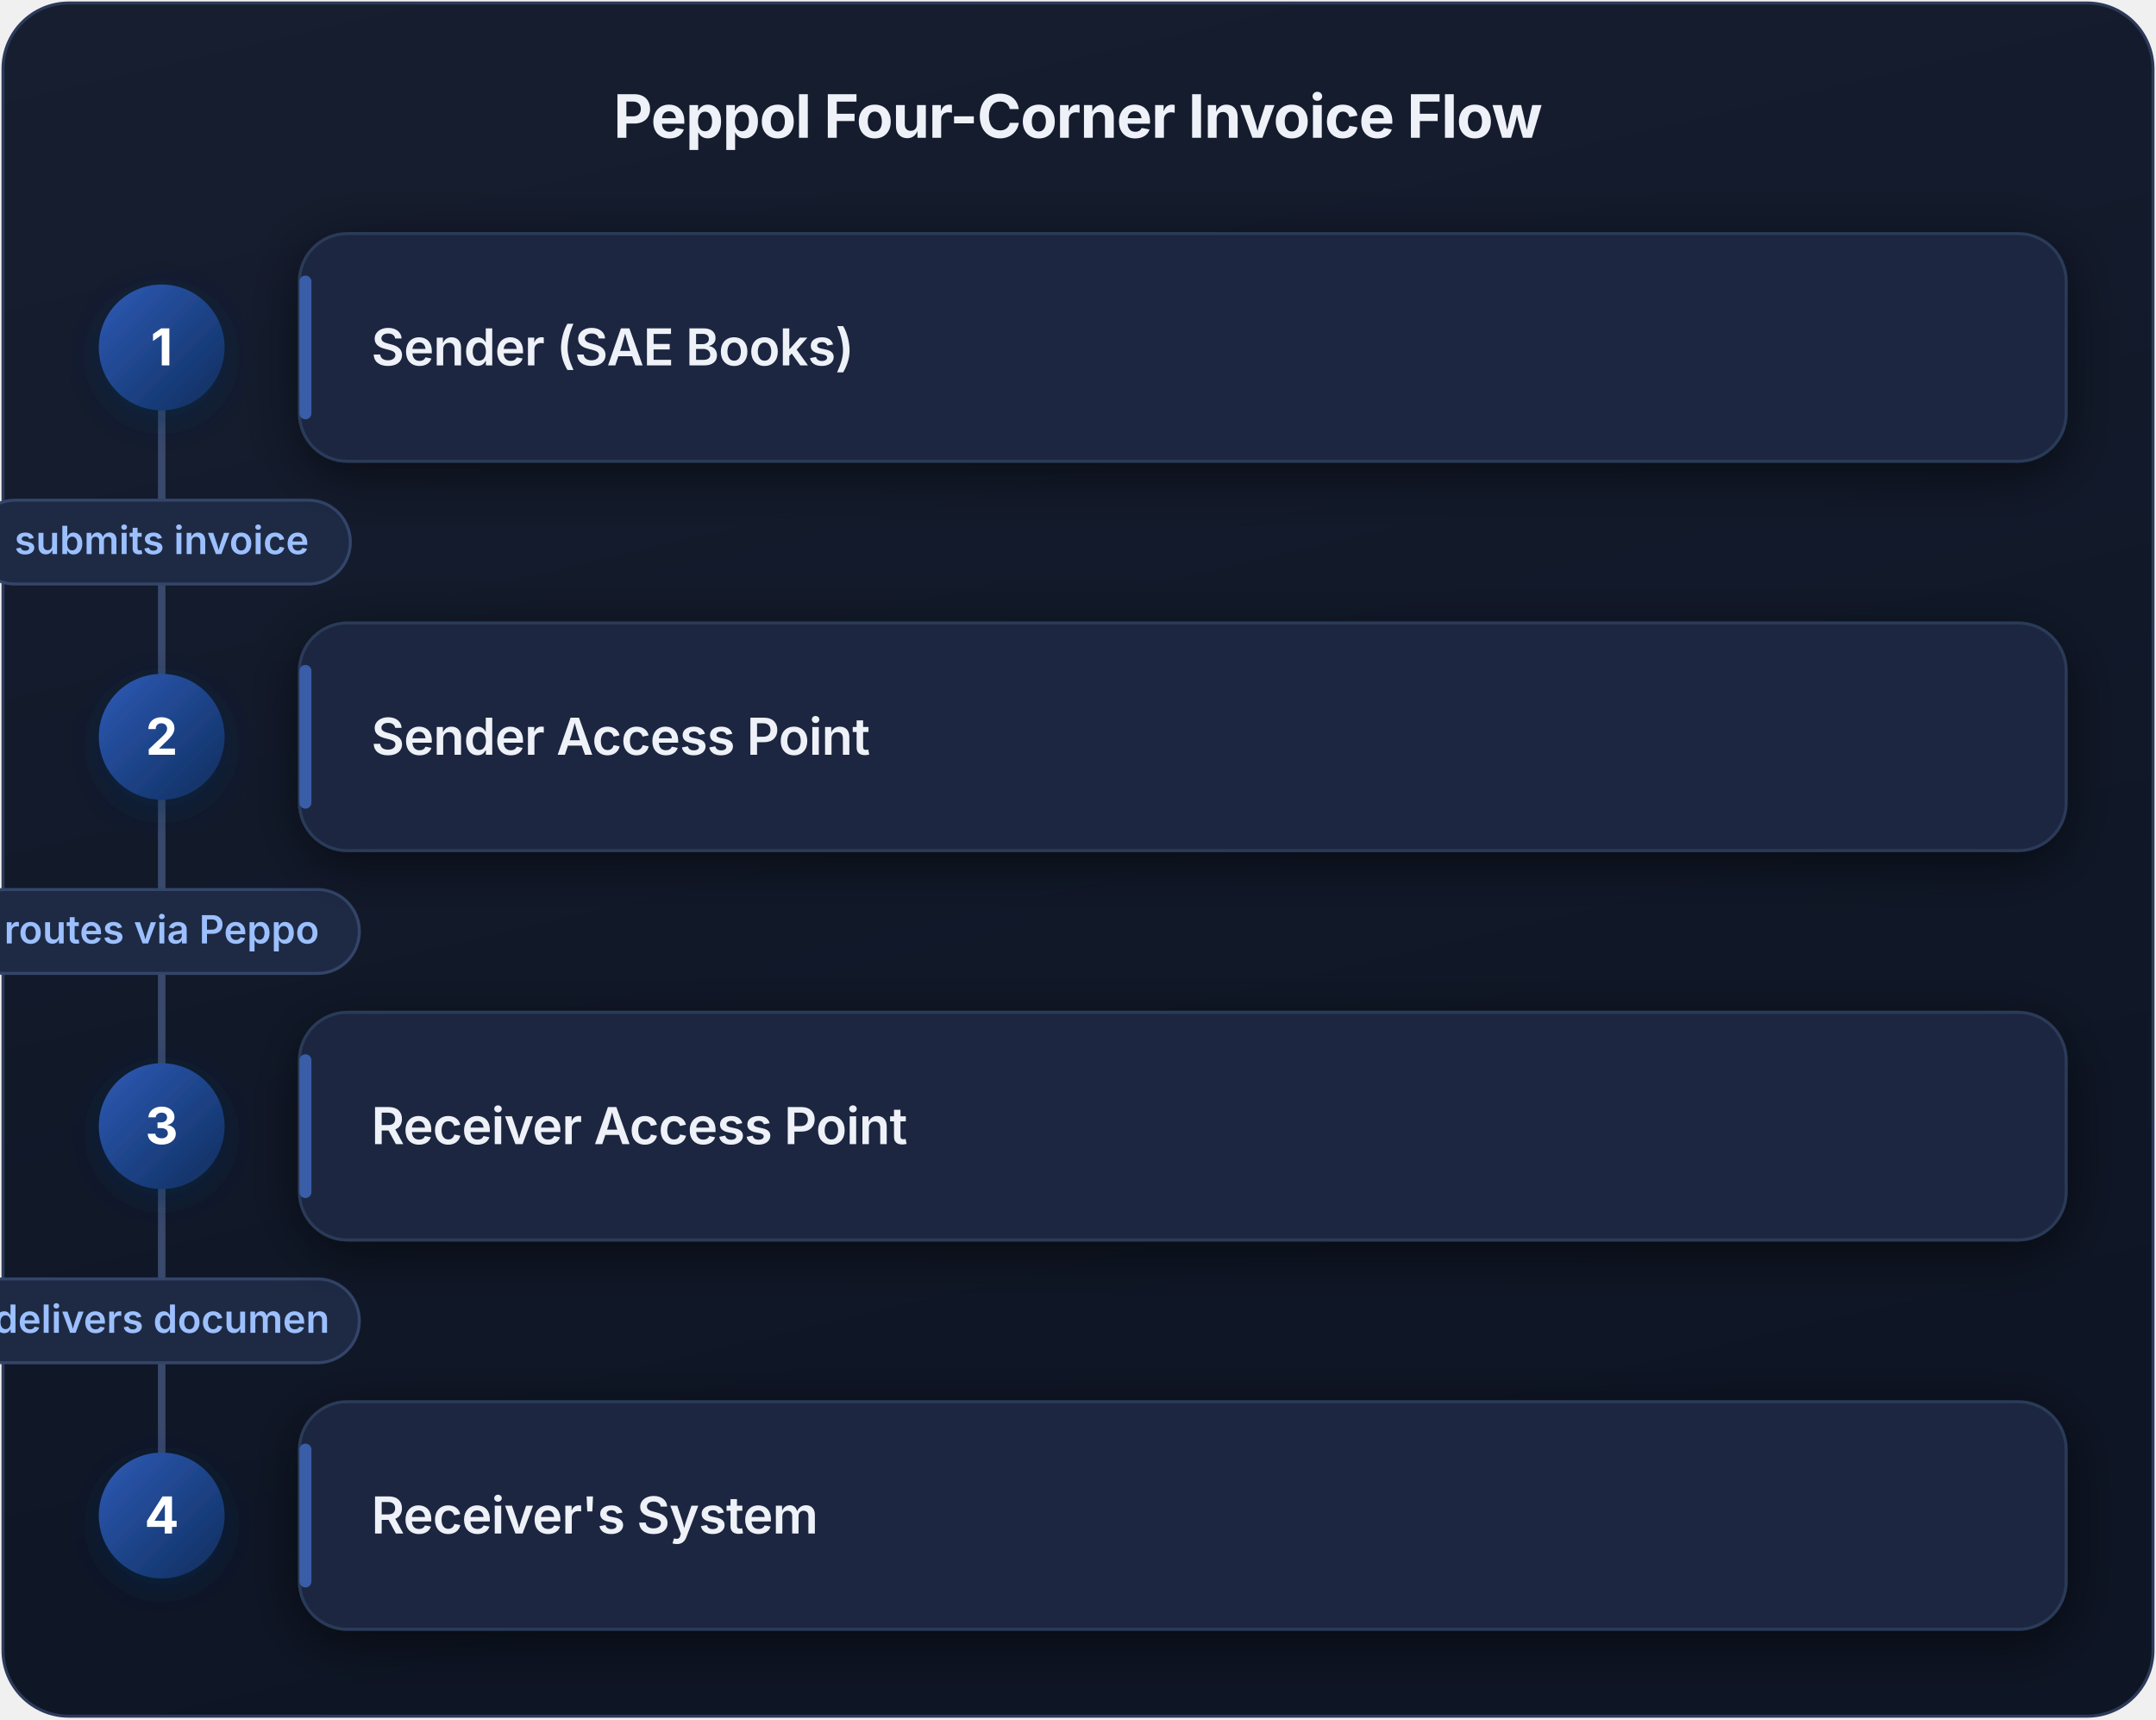
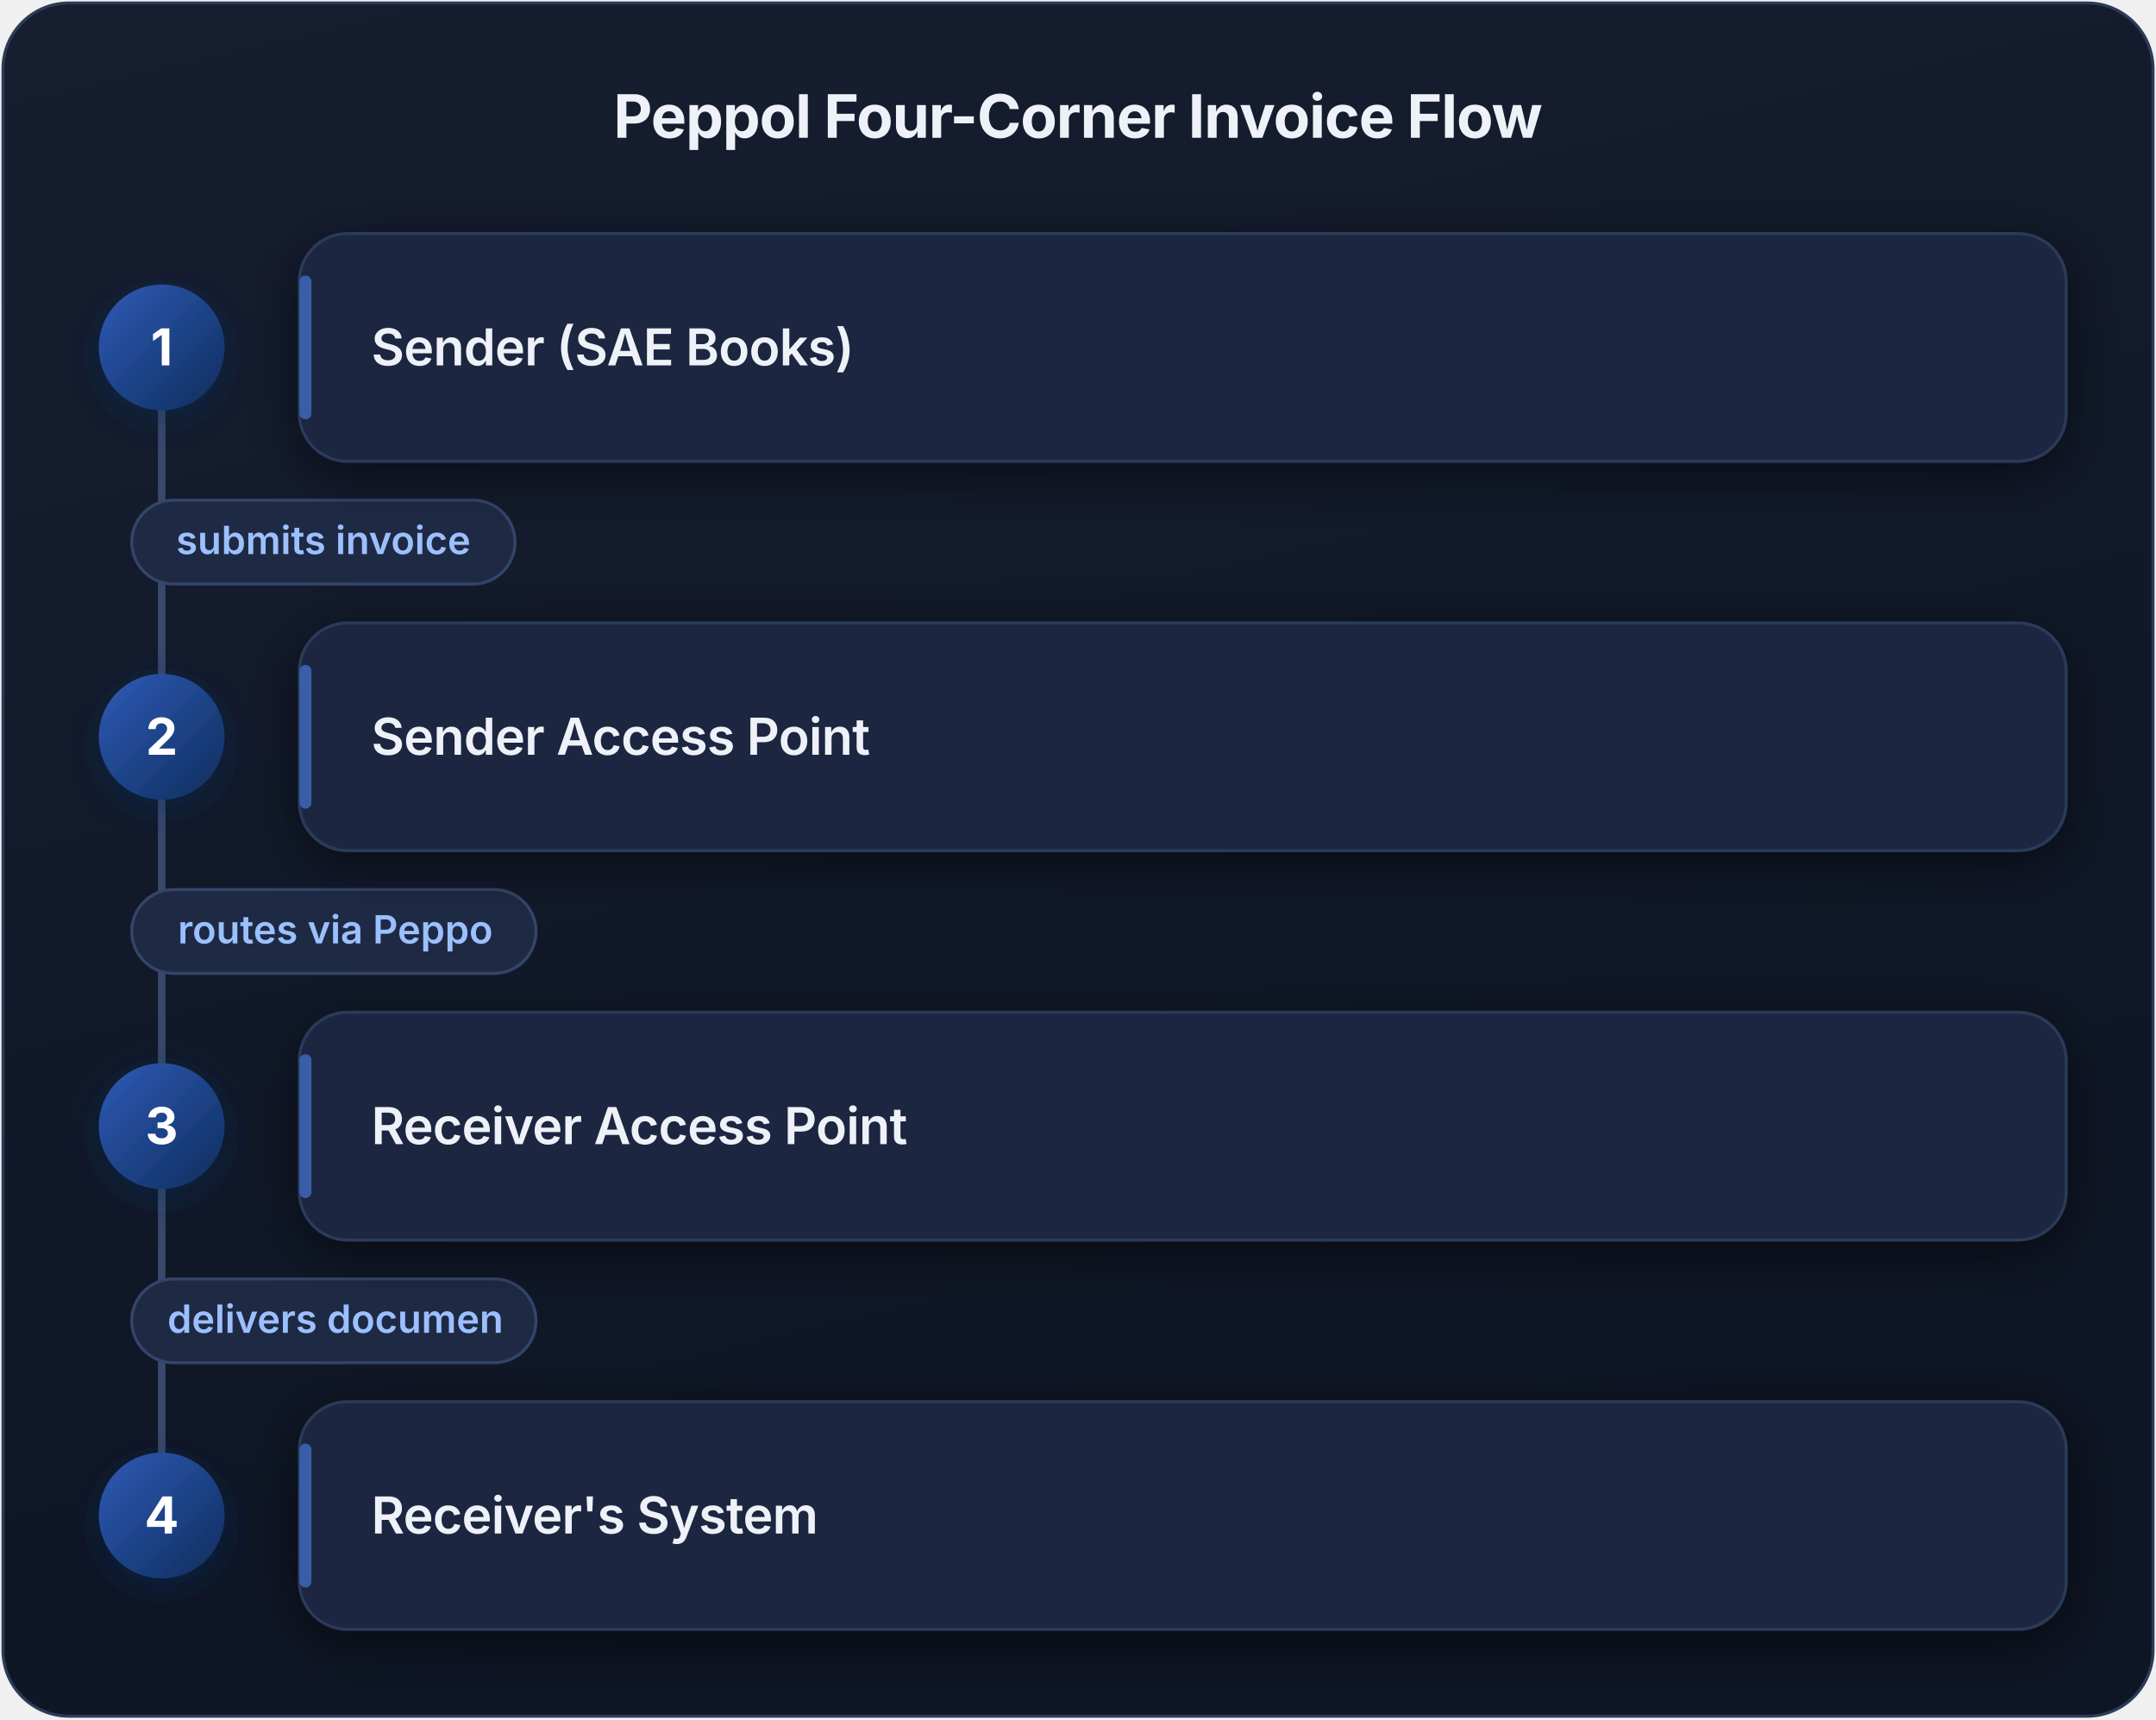
<svg xmlns="http://www.w3.org/2000/svg" viewBox="0 0 720 574" width="720" height="574" role="img" aria-label="Peppol Four-Corner Invoice Flow" font-family="Inter,system-ui,-apple-system,sans-serif">
  <defs>
    <linearGradient id="cbg" x1="0" y1="0" x2="0.3" y2="1">
      <stop offset="0" stop-color="#161e30" />
      <stop offset="1" stop-color="#0e1524" />
    </linearGradient>
    <linearGradient id="bdg" x1="0" y1="0" x2="1" y2="1">
      <stop offset="0" stop-color="#2f5bb7" />
      <stop offset="1" stop-color="#0d2d5c" />
    </linearGradient>
    <filter id="cardsh" x="-15%" y="-25%" width="130%" height="160%">
      <feDropShadow dx="0" dy="4" stdDeviation="9" flood-color="#000000" flood-opacity="0.55" />
    </filter>
    <filter id="bsh" x="-50%" y="-50%" width="200%" height="200%">
      <feDropShadow dx="0" dy="3" stdDeviation="6" flood-color="#0d2d5c" flood-opacity="0.45" />
    </filter>
  </defs>
  <rect x="1" y="1" width="718" height="572" rx="22" fill="url(#cbg)" stroke="#2c3a59" />
  <text x="360" y="46" text-anchor="middle" fill="#eef1f7" font-size="20" font-weight="700" letter-spacing="-0.3">Peppol Four-Corner Invoice Flow</text>
  <line x1="54" y1="116" x2="54" y2="506" stroke="#39496b" stroke-width="2.5" />
-   <rect x="-9" y="167" width="126" height="28" rx="14" fill="#1e2a44" stroke="#34456a" />
-   <text x="54" y="185" text-anchor="middle" fill="#9cc0ff" font-size="13" font-weight="600">submits invoice</text>
-   <rect x="-13" y="297" width="133" height="28" rx="14" fill="#1e2a44" stroke="#34456a" />
-   <text x="54" y="315" text-anchor="middle" fill="#9cc0ff" font-size="13" font-weight="600">routes via Peppo</text>
-   <rect x="-13" y="427" width="133" height="28" rx="14" fill="#1e2a44" stroke="#34456a" />
-   <text x="54" y="445" text-anchor="middle" fill="#9cc0ff" font-size="13" font-weight="600">delivers documen</text>
+   <rect x="44" y="167" width="128" height="28" rx="14" fill="#1e2a44" stroke="#34456a" />
+   <text x="108" y="185" text-anchor="middle" fill="#9cc0ff" font-size="13" font-weight="600">submits invoice</text>
+   <rect x="44" y="297" width="135" height="28" rx="14" fill="#1e2a44" stroke="#34456a" />
+   <text x="112" y="315" text-anchor="middle" fill="#9cc0ff" font-size="13" font-weight="600">routes via Peppo</text>
+   <rect x="44" y="427" width="135" height="28" rx="14" fill="#1e2a44" stroke="#34456a" />
+   <text x="112" y="445" text-anchor="middle" fill="#9cc0ff" font-size="13" font-weight="600">delivers documen</text>
  <rect x="100" y="78" width="590" height="76" rx="16" fill="#1b2740" stroke="#2c3a59" filter="url(#cardsh)" />
  <rect x="100" y="92" width="4" height="48" rx="2" fill="#3a5da8" />
  <circle cx="54" cy="116" r="21" fill="url(#bdg)" filter="url(#bsh)" />
  <text x="54" y="122" text-anchor="middle" fill="#ffffff" font-size="17" font-weight="700">1</text>
  <text x="124" y="122" fill="#eef1f7" font-size="17" font-weight="600" letter-spacing="-0.2">Sender (SAE Books)</text>
  <rect x="100" y="208" width="590" height="76" rx="16" fill="#1b2740" stroke="#2c3a59" filter="url(#cardsh)" />
  <rect x="100" y="222" width="4" height="48" rx="2" fill="#3a5da8" />
  <circle cx="54" cy="246" r="21" fill="url(#bdg)" filter="url(#bsh)" />
  <text x="54" y="252" text-anchor="middle" fill="#ffffff" font-size="17" font-weight="700">2</text>
  <text x="124" y="252" fill="#eef1f7" font-size="17" font-weight="600" letter-spacing="-0.2">Sender Access Point</text>
  <rect x="100" y="338" width="590" height="76" rx="16" fill="#1b2740" stroke="#2c3a59" filter="url(#cardsh)" />
  <rect x="100" y="352" width="4" height="48" rx="2" fill="#3a5da8" />
  <circle cx="54" cy="376" r="21" fill="url(#bdg)" filter="url(#bsh)" />
  <text x="54" y="382" text-anchor="middle" fill="#ffffff" font-size="17" font-weight="700">3</text>
  <text x="124" y="382" fill="#eef1f7" font-size="17" font-weight="600" letter-spacing="-0.2">Receiver Access Point</text>
  <rect x="100" y="468" width="590" height="76" rx="16" fill="#1b2740" stroke="#2c3a59" filter="url(#cardsh)" />
  <rect x="100" y="482" width="4" height="48" rx="2" fill="#3a5da8" />
  <circle cx="54" cy="506" r="21" fill="url(#bdg)" filter="url(#bsh)" />
  <text x="54" y="512" text-anchor="middle" fill="#ffffff" font-size="17" font-weight="700">4</text>
  <text x="124" y="512" fill="#eef1f7" font-size="17" font-weight="600" letter-spacing="-0.2">Receiver's System</text>
</svg>
